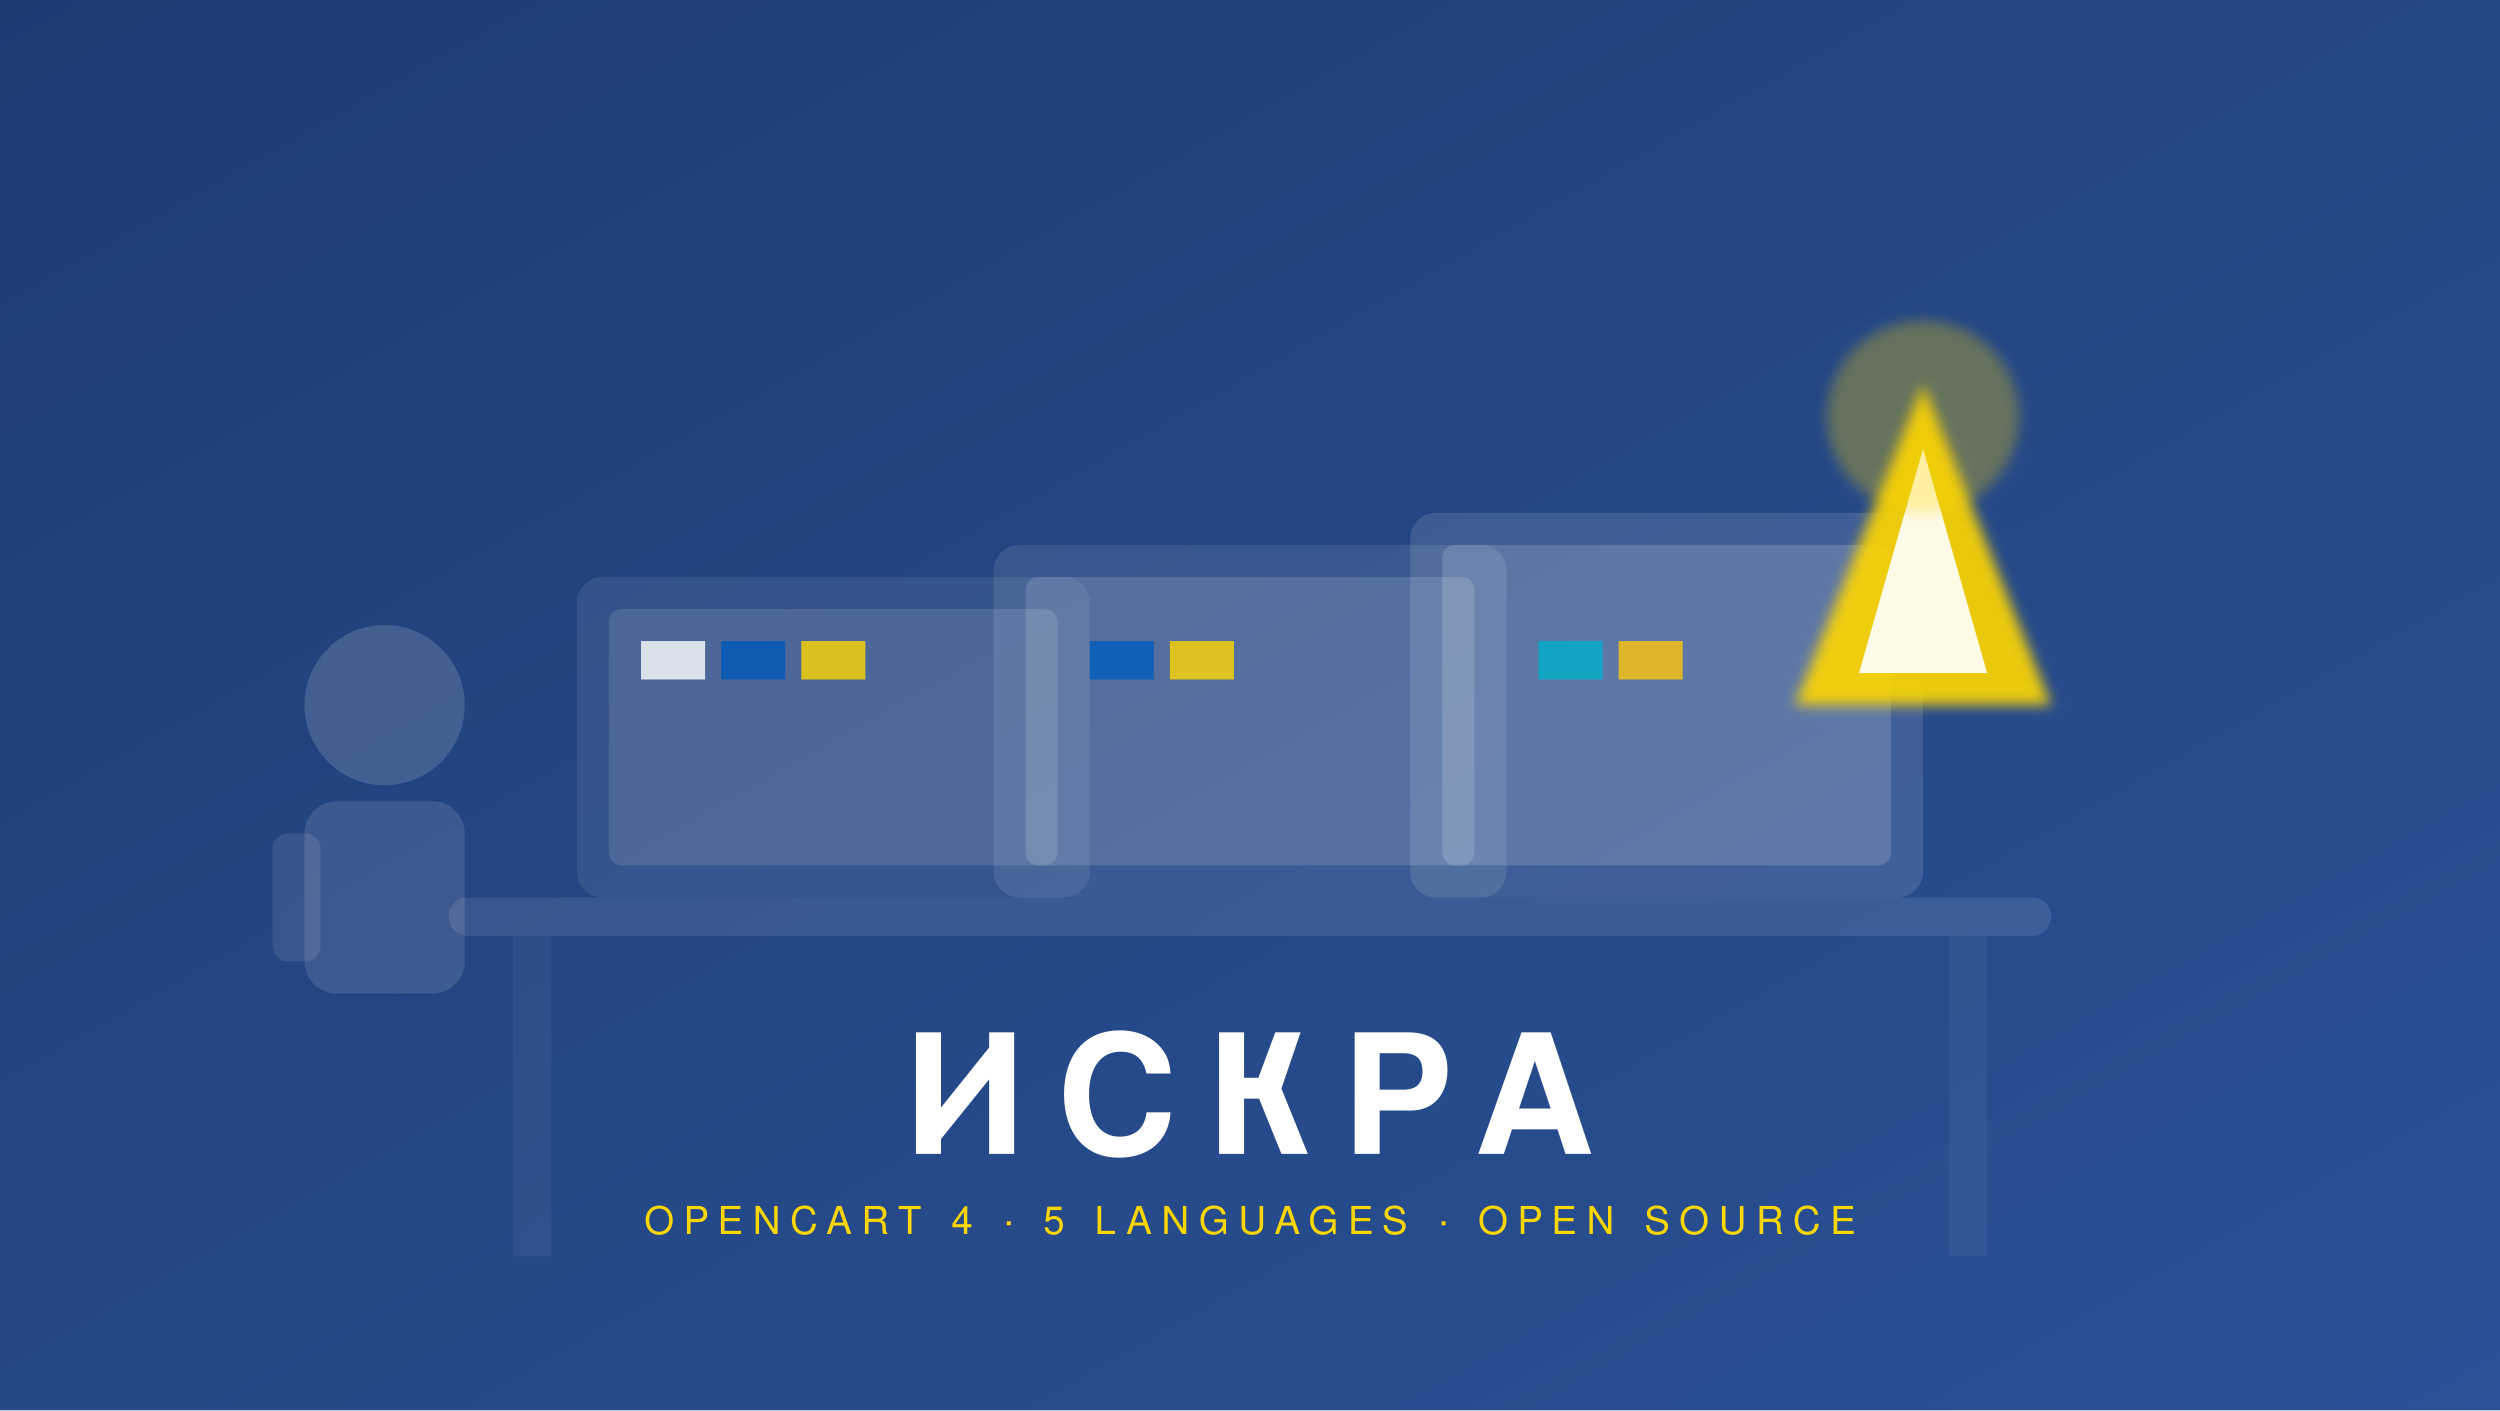
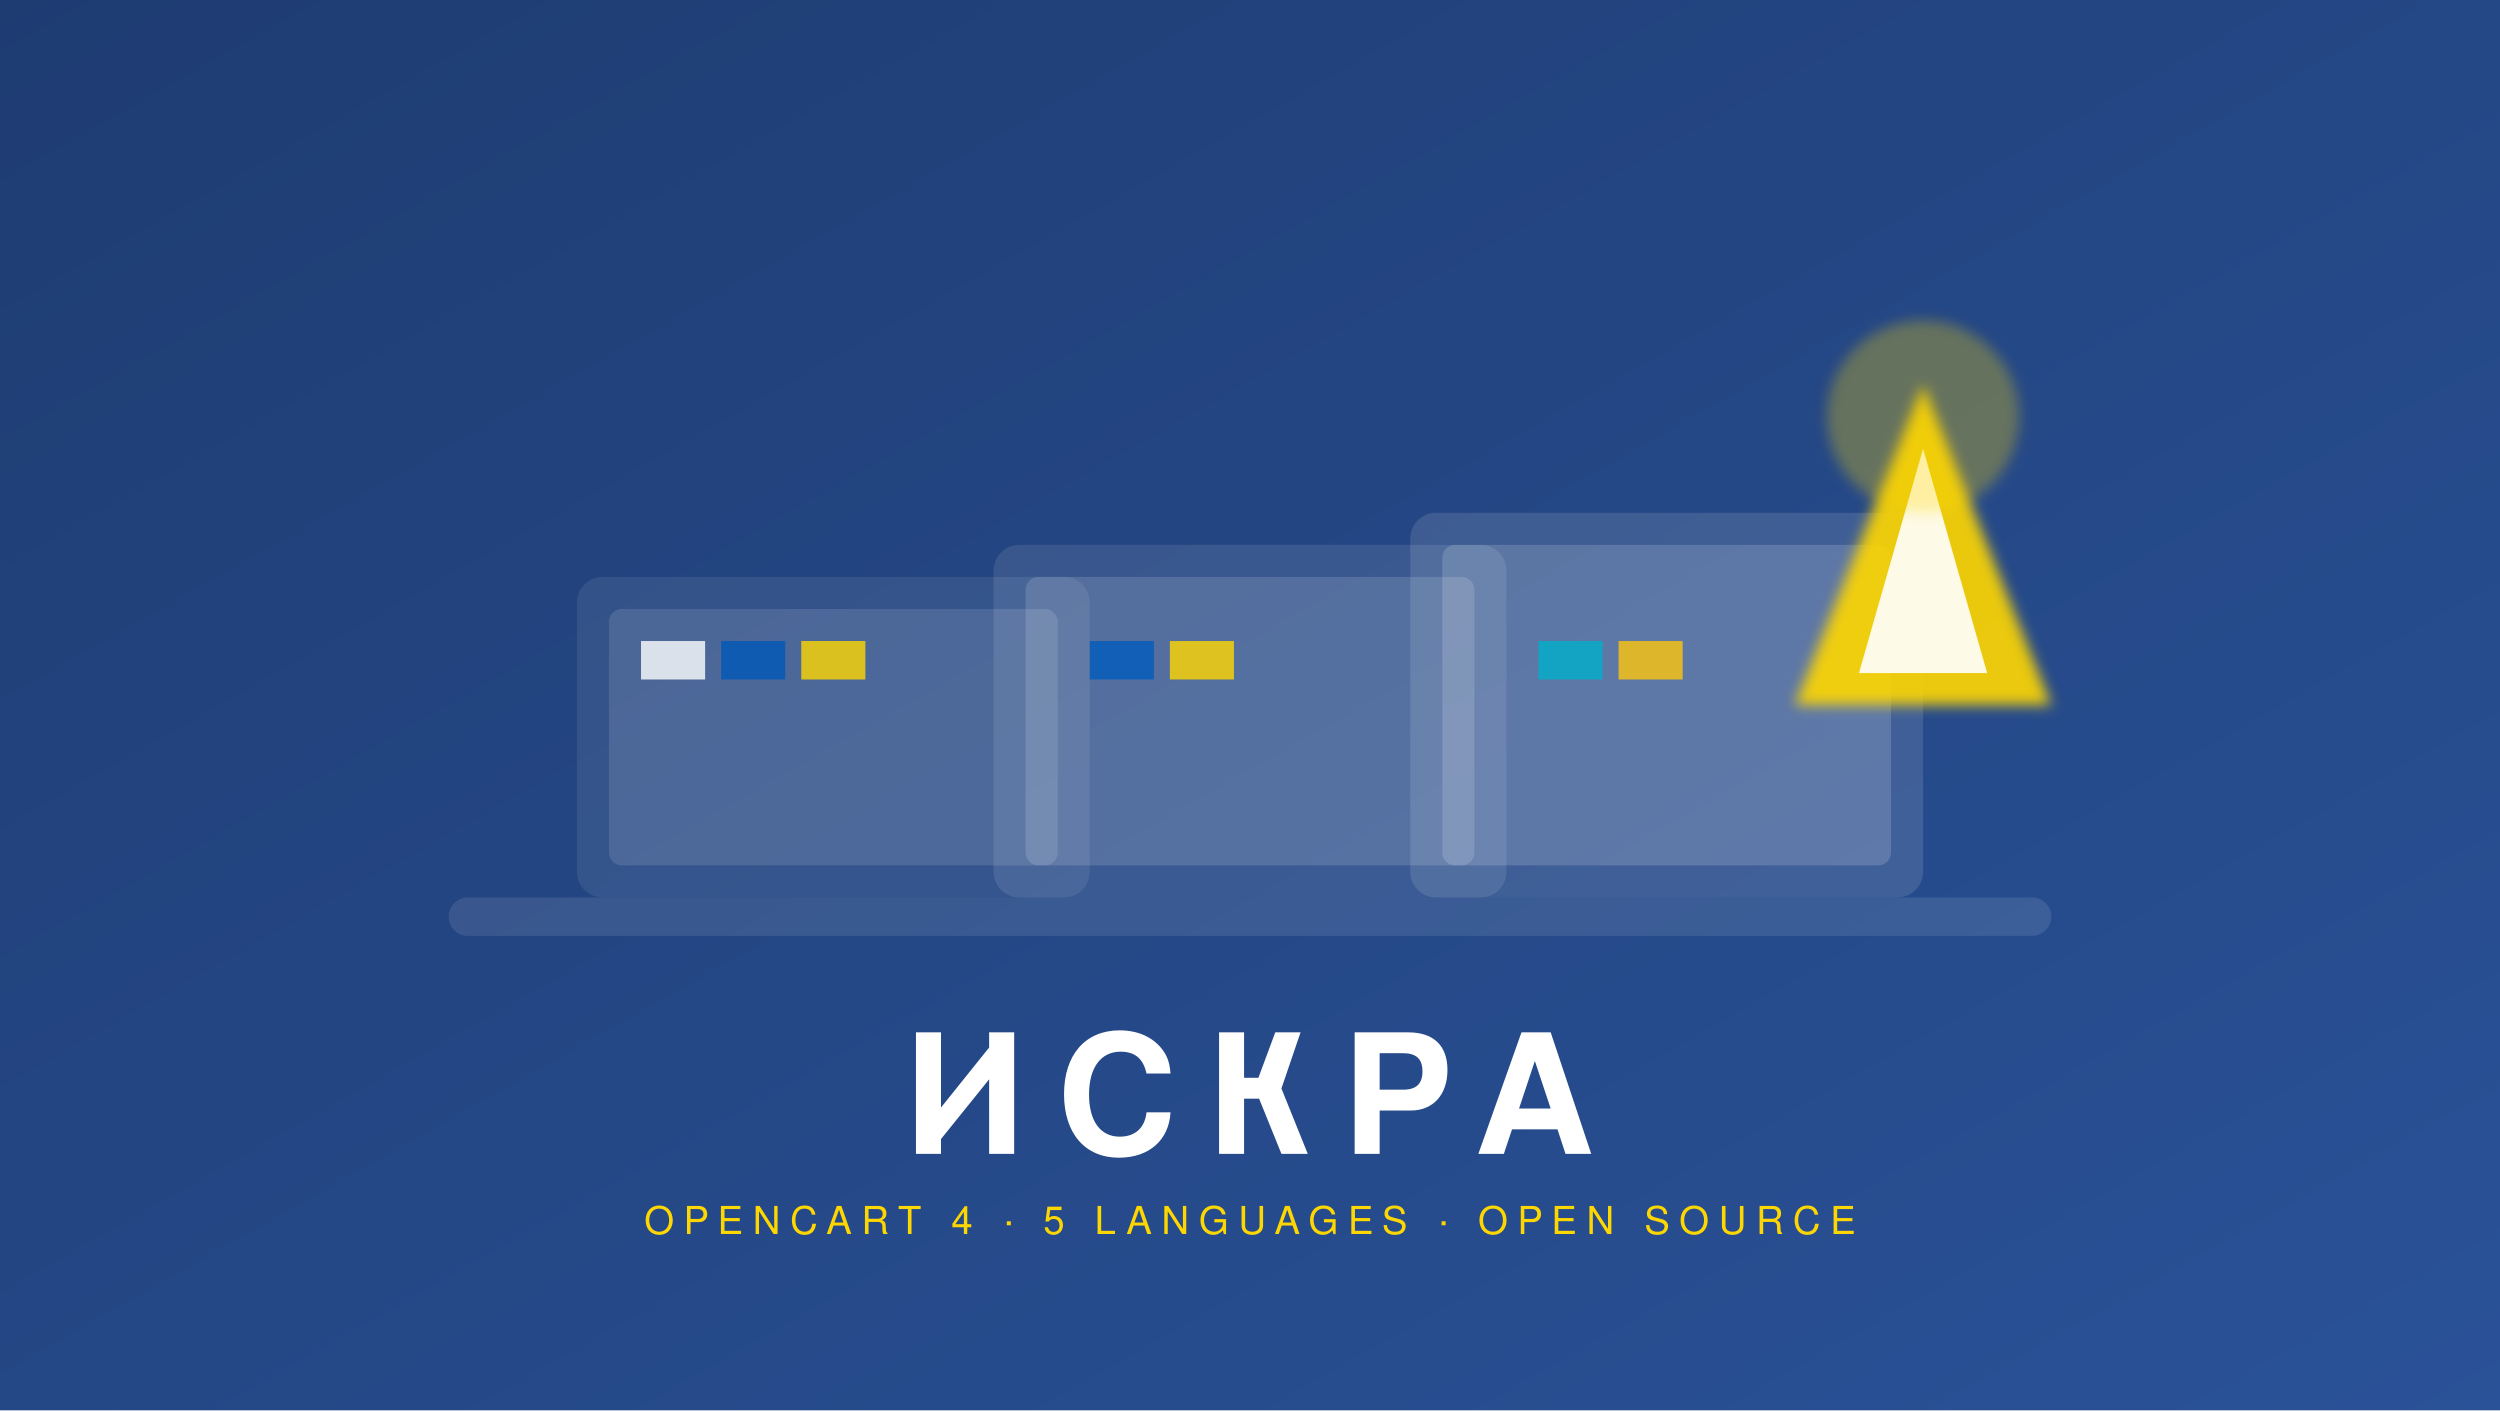
<svg xmlns="http://www.w3.org/2000/svg" width="780" height="440" viewBox="0 0 780 440">
  <defs>
    <linearGradient id="bgC" x1="0%" y1="0%" x2="100%" y2="100%">
      <stop offset="0%" stop-color="#1e3c72" />
      <stop offset="100%" stop-color="#2a5298" />
    </linearGradient>
    <filter id="softC">
      <feGaussianBlur stdDeviation="2" />
    </filter>
  </defs>
  <rect width="780" height="440" fill="url(#bgC)" />
  <rect x="140" y="280" width="500" height="12" fill="rgba(255,255,255,0.1)" rx="6" />
-   <rect x="160" y="292" width="12" height="100" fill="rgba(255,255,255,0.05)" />
-   <rect x="608" y="292" width="12" height="100" fill="rgba(255,255,255,0.05)" />
  <rect x="180" y="180" width="160" height="100" fill="rgba(255,255,255,0.08)" rx="8" />
  <rect x="190" y="190" width="140" height="80" fill="rgba(255,255,255,0.12)" rx="4" />
  <rect x="310" y="170" width="160" height="110" fill="rgba(255,255,255,0.1)" rx="8" />
  <rect x="320" y="180" width="140" height="90" fill="rgba(255,255,255,0.14)" rx="4" />
  <rect x="440" y="160" width="160" height="120" fill="rgba(255,255,255,0.12)" rx="8" />
  <rect x="450" y="170" width="140" height="100" fill="rgba(255,255,255,0.16)" rx="4" />
  <rect x="200" y="200" width="20" height="12" fill="#ffffff" opacity="0.8" />
  <rect x="225" y="200" width="20" height="12" fill="#0057b8" opacity="0.8" />
  <rect x="250" y="200" width="20" height="12" fill="#ffd700" opacity="0.8" />
  <rect x="340" y="200" width="20" height="12" fill="#005bbb" opacity="0.8" />
  <rect x="365" y="200" width="20" height="12" fill="#ffd700" opacity="0.8" />
  <rect x="480" y="200" width="20" height="12" fill="#00afca" opacity="0.8" />
  <rect x="505" y="200" width="20" height="12" fill="#fec50c" opacity="0.8" />
-   <circle cx="120" cy="220" r="25" fill="rgba(255,255,255,0.15)" />
-   <rect x="95" y="250" width="50" height="60" fill="rgba(255,255,255,0.12)" rx="10" />
-   <rect x="85" y="260" width="15" height="40" fill="rgba(255,255,255,0.1)" rx="5" />
  <polygon points="600,120 640,220 560,220" fill="#ffd700" opacity="0.9" filter="url(#softC)" />
  <polygon points="600,140 620,210 580,210" fill="#fff" opacity="0.9" />
  <circle cx="600" cy="130" r="30" fill="#ffd700" opacity="0.3" filter="url(#softC)" />
  <text x="390" y="360" font-family="'Segoe UI', Helvetica, Arial, sans-serif" font-size="52" fill="#ffffff" text-anchor="middle" letter-spacing="10" font-weight="800">ИСКРА</text>
  <text x="390" y="385" font-family="'Segoe UI', Helvetica, Arial, sans-serif" font-size="12" fill="#ffd700" text-anchor="middle" letter-spacing="3">OPENCART 4 · 5 LANGUAGES · OPEN SOURCE</text>
</svg>
